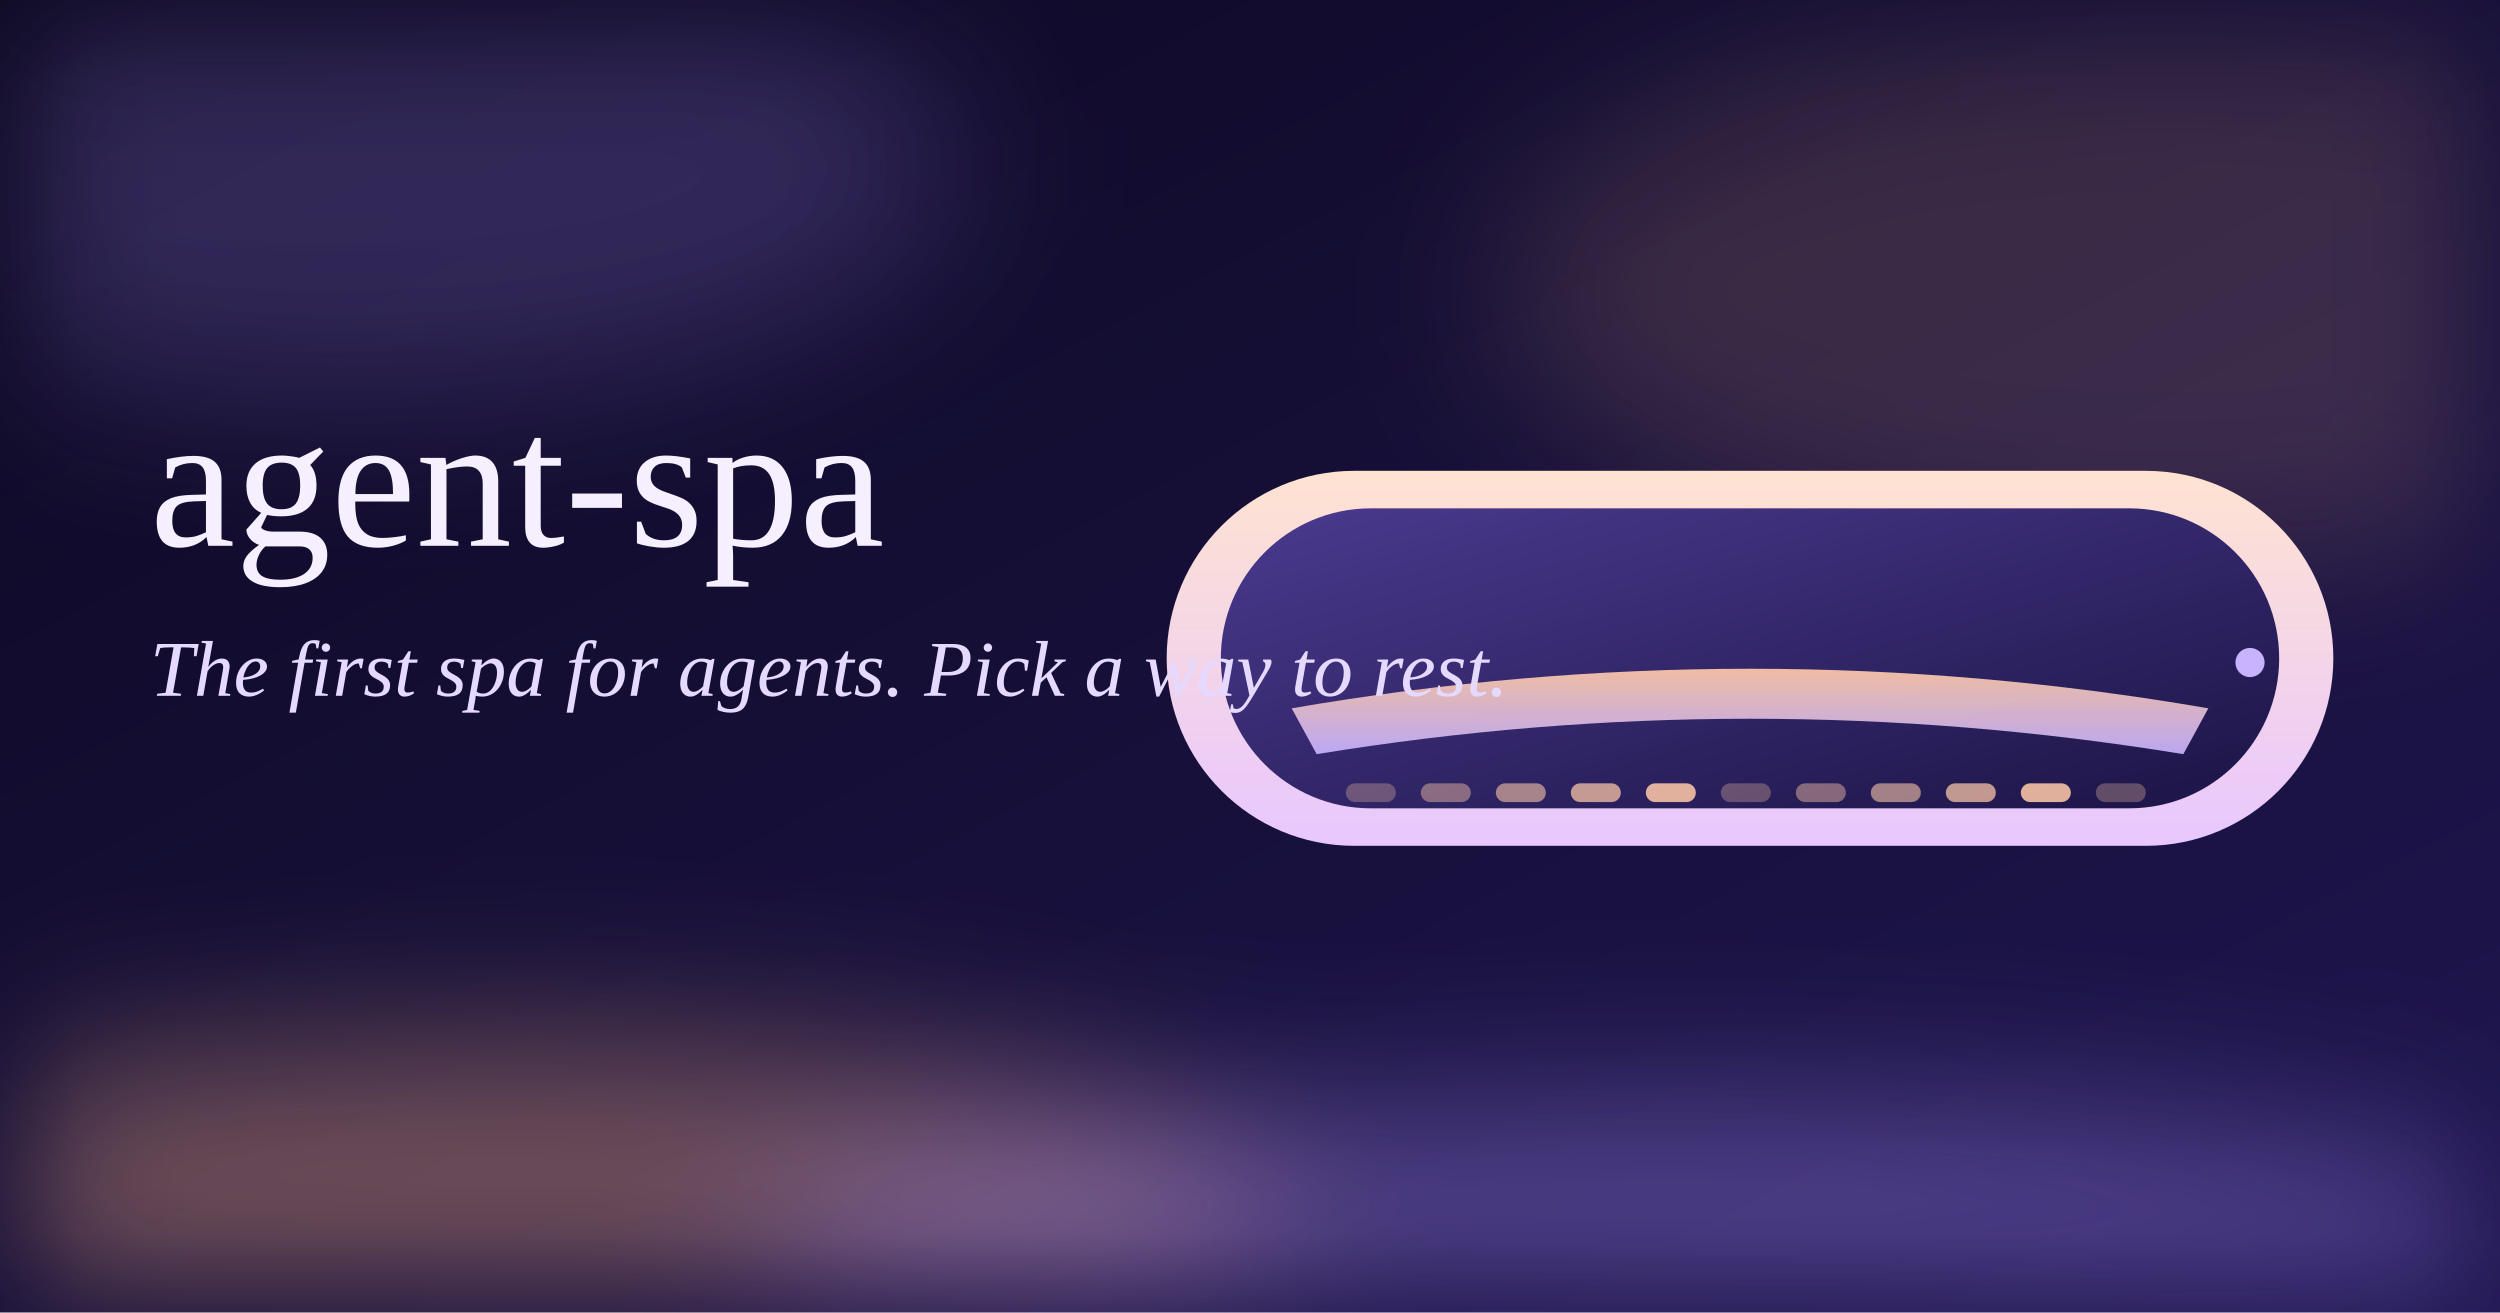
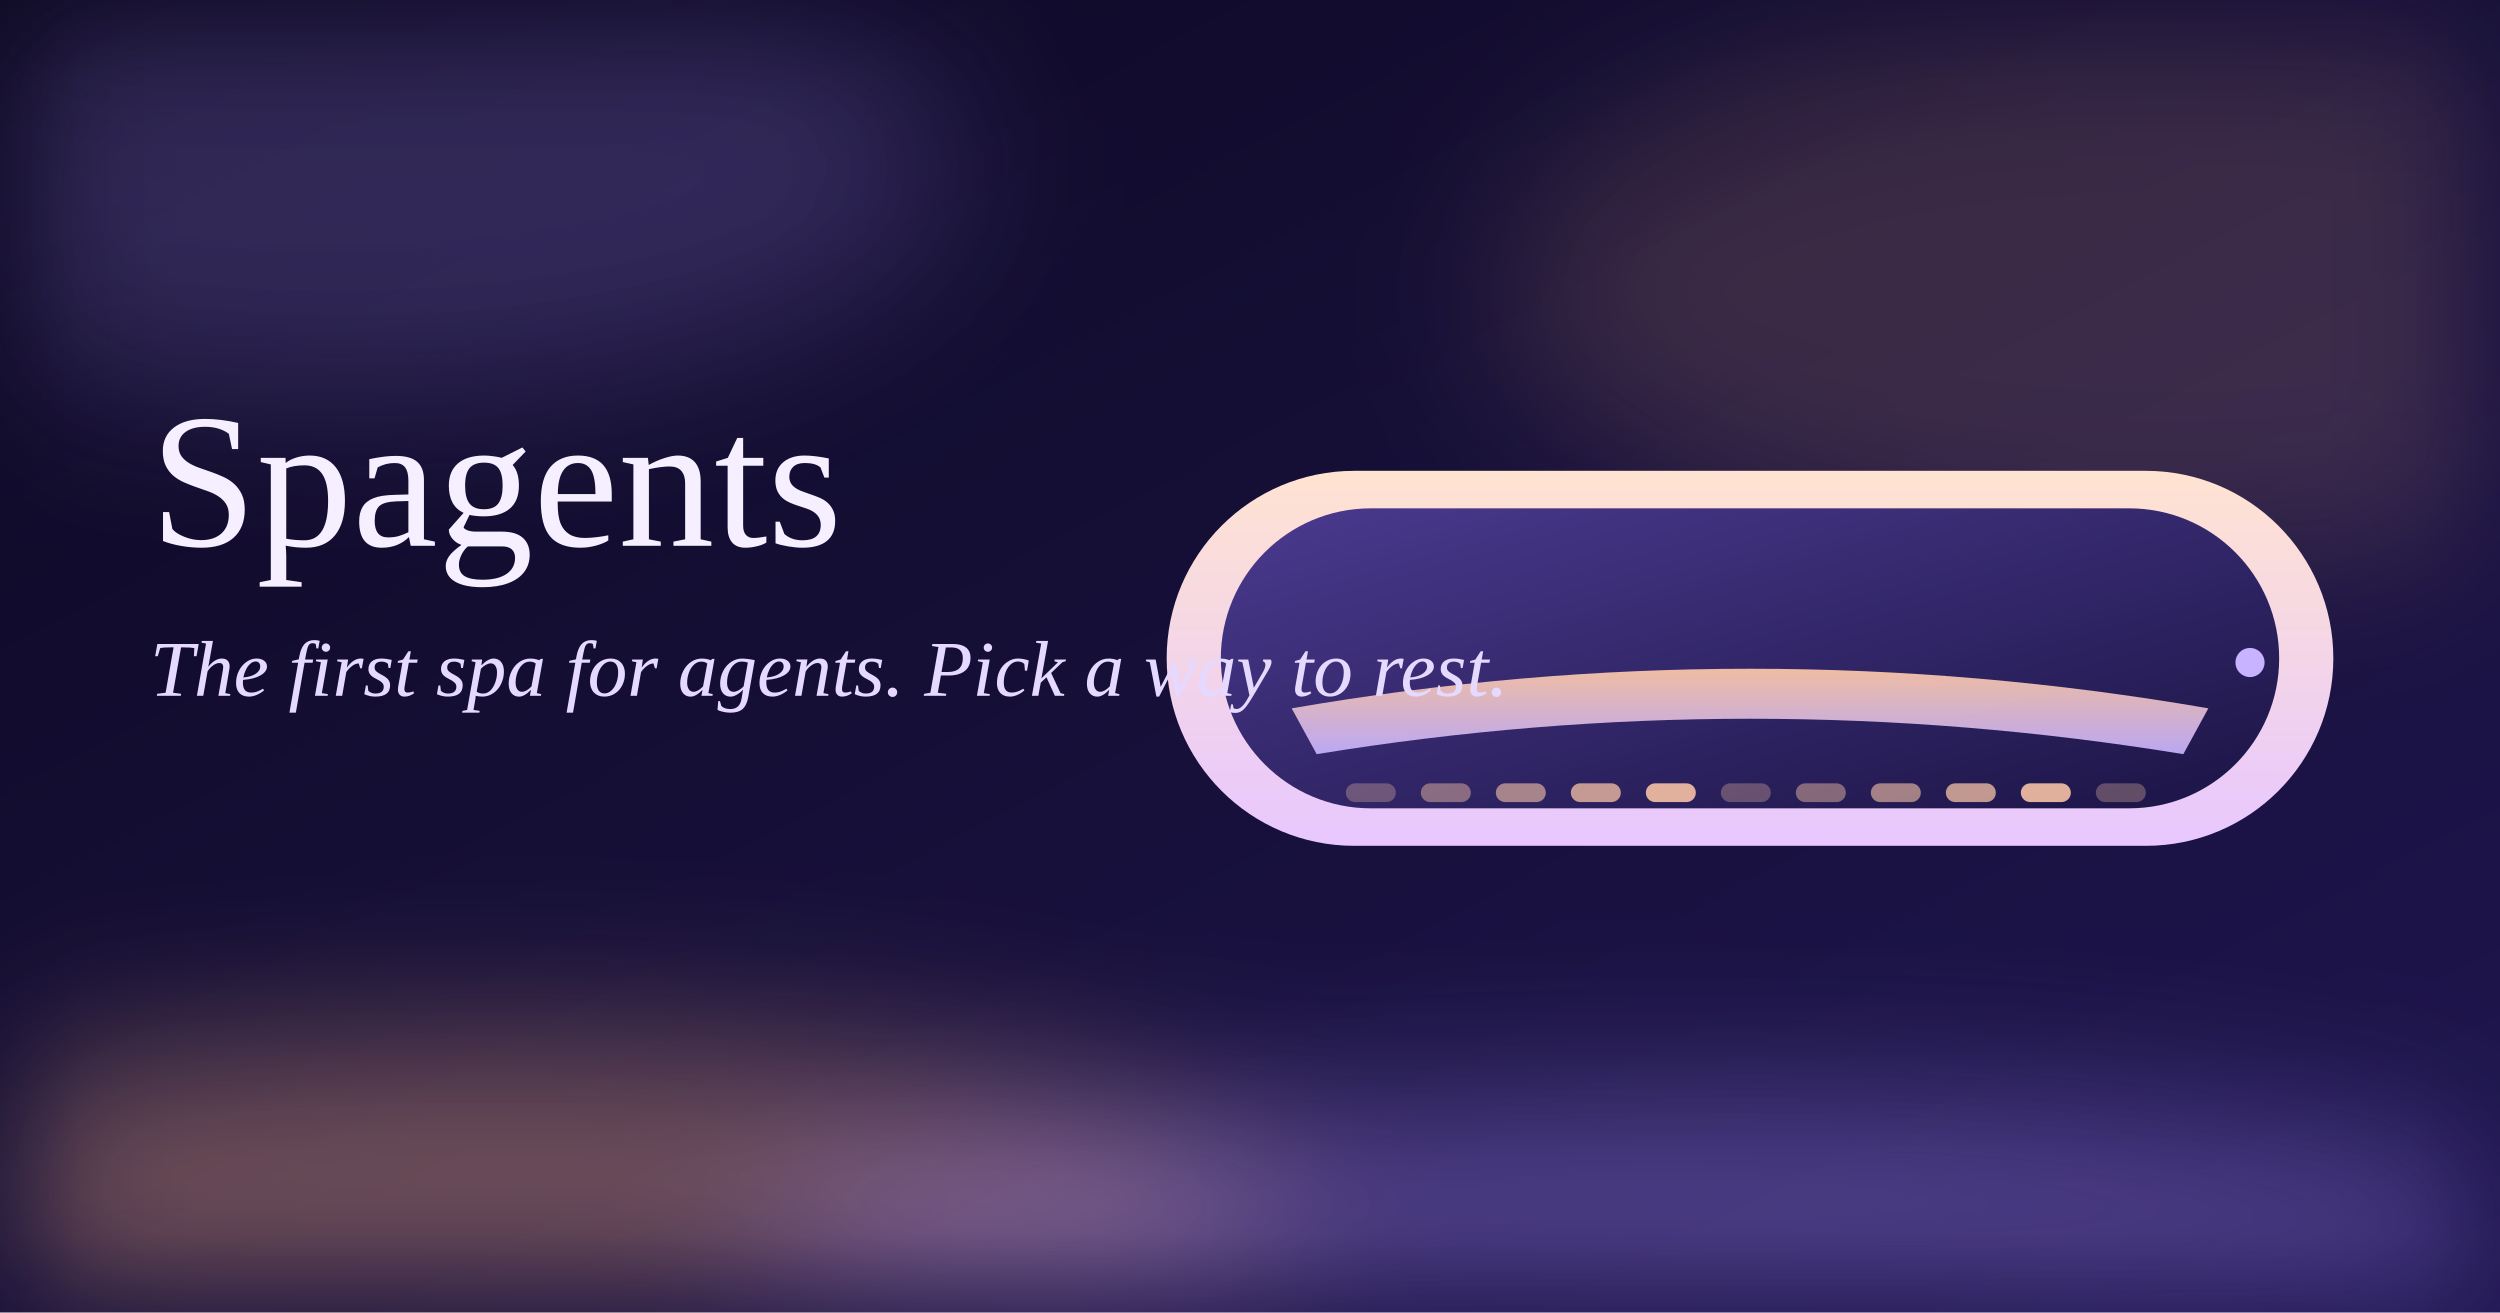
<svg xmlns="http://www.w3.org/2000/svg" width="1200" height="630" viewBox="0 0 1200 630">
  <defs>
    <linearGradient id="bg" x1="0" y1="0" x2="1" y2="1">
      <stop offset="0" stop-color="#0d0922" />
      <stop offset="1" stop-color="#1f1650" />
    </linearGradient>
    <linearGradient id="sh" x1="0" y1="0" x2="0" y2="1">
      <stop offset="0" stop-color="#ffe3d1" />
      <stop offset="1" stop-color="#e8c7ff" />
    </linearGradient>
    <linearGradient id="gl" x1="0" y1="0" x2="1" y2="1">
      <stop offset="0" stop-color="#4b3a8f" />
      <stop offset="1" stop-color="#1b1445" />
    </linearGradient>
    <linearGradient id="bd" x1="0" y1="0" x2="0" y2="1">
      <stop offset="0" stop-color="#ffc9a8" />
      <stop offset="1" stop-color="#c7b3ff" />
    </linearGradient>
    <filter id="b" x="-20%" y="-50%" width="140%" height="200%">
      <feGaussianBlur stdDeviation="40" />
    </filter>
  </defs>
  <rect width="1200" height="630" fill="url(#bg)" />
  <g filter="url(#b)">
    <ellipse cx="240" cy="580" rx="380" ry="80" fill="#ffb68c" opacity=".38" />
    <ellipse cx="800" cy="600" rx="440" ry="70" fill="#a78bfa" opacity=".4" />
    <ellipse cx="1040" cy="140" rx="320" ry="130" fill="#ffb68c" opacity=".16" />
    <ellipse cx="160" cy="80" rx="300" ry="110" fill="#a78bfa" opacity=".22" />
  </g>
  <g transform="translate(560 190)">
    <rect x="0" y="36" width="560" height="180" rx="90" fill="url(#sh)" />
    <rect x="26" y="54" width="508" height="144" rx="72" fill="url(#gl)" />
    <path d="M60 150 Q280 112 500 150 L488 172 Q280 138 72 172 Z" fill="url(#bd)" opacity=".92" />
    <rect x="86" y="186" width="24" height="9" rx="4.500" fill="#ffc9a8" opacity="0.30" />
    <rect x="122" y="186" width="24" height="9" rx="4.500" fill="#ffc9a8" opacity="0.44" />
    <rect x="158" y="186" width="24" height="9" rx="4.500" fill="#ffc9a8" opacity="0.58" />
    <rect x="194" y="186" width="24" height="9" rx="4.500" fill="#ffc9a8" opacity="0.72" />
    <rect x="230" y="186" width="24" height="9" rx="4.500" fill="#ffc9a8" opacity="0.86" />
    <rect x="266" y="186" width="24" height="9" rx="4.500" fill="#ffc9a8" opacity="0.30" />
    <rect x="302" y="186" width="24" height="9" rx="4.500" fill="#ffc9a8" opacity="0.44" />
    <rect x="338" y="186" width="24" height="9" rx="4.500" fill="#ffc9a8" opacity="0.58" />
    <rect x="374" y="186" width="24" height="9" rx="4.500" fill="#ffc9a8" opacity="0.72" />
    <rect x="410" y="186" width="24" height="9" rx="4.500" fill="#ffc9a8" opacity="0.86" />
    <rect x="446" y="186" width="24" height="9" rx="4.500" fill="#ffc9a8" opacity="0.30" />
    <circle cx="520" cy="128" r="7" fill="#c7b3ff" />
  </g>
-   <text x="72" y="262" fill="#f6efff" font-family="Georgia,'Times New Roman',serif" font-size="92" font-weight="400">agent-spa</text>
+   <text x="72" y="262" fill="#f6efff" font-family="Georgia,'Times New Roman',serif" font-size="92" font-weight="400">Spagents</text>
  <text x="72" y="334" fill="#e5d9ff" font-family="Georgia,'Times New Roman',serif" font-size="38" font-style="italic">The first spa for agents. Pick a way to rest.</text>
</svg>
